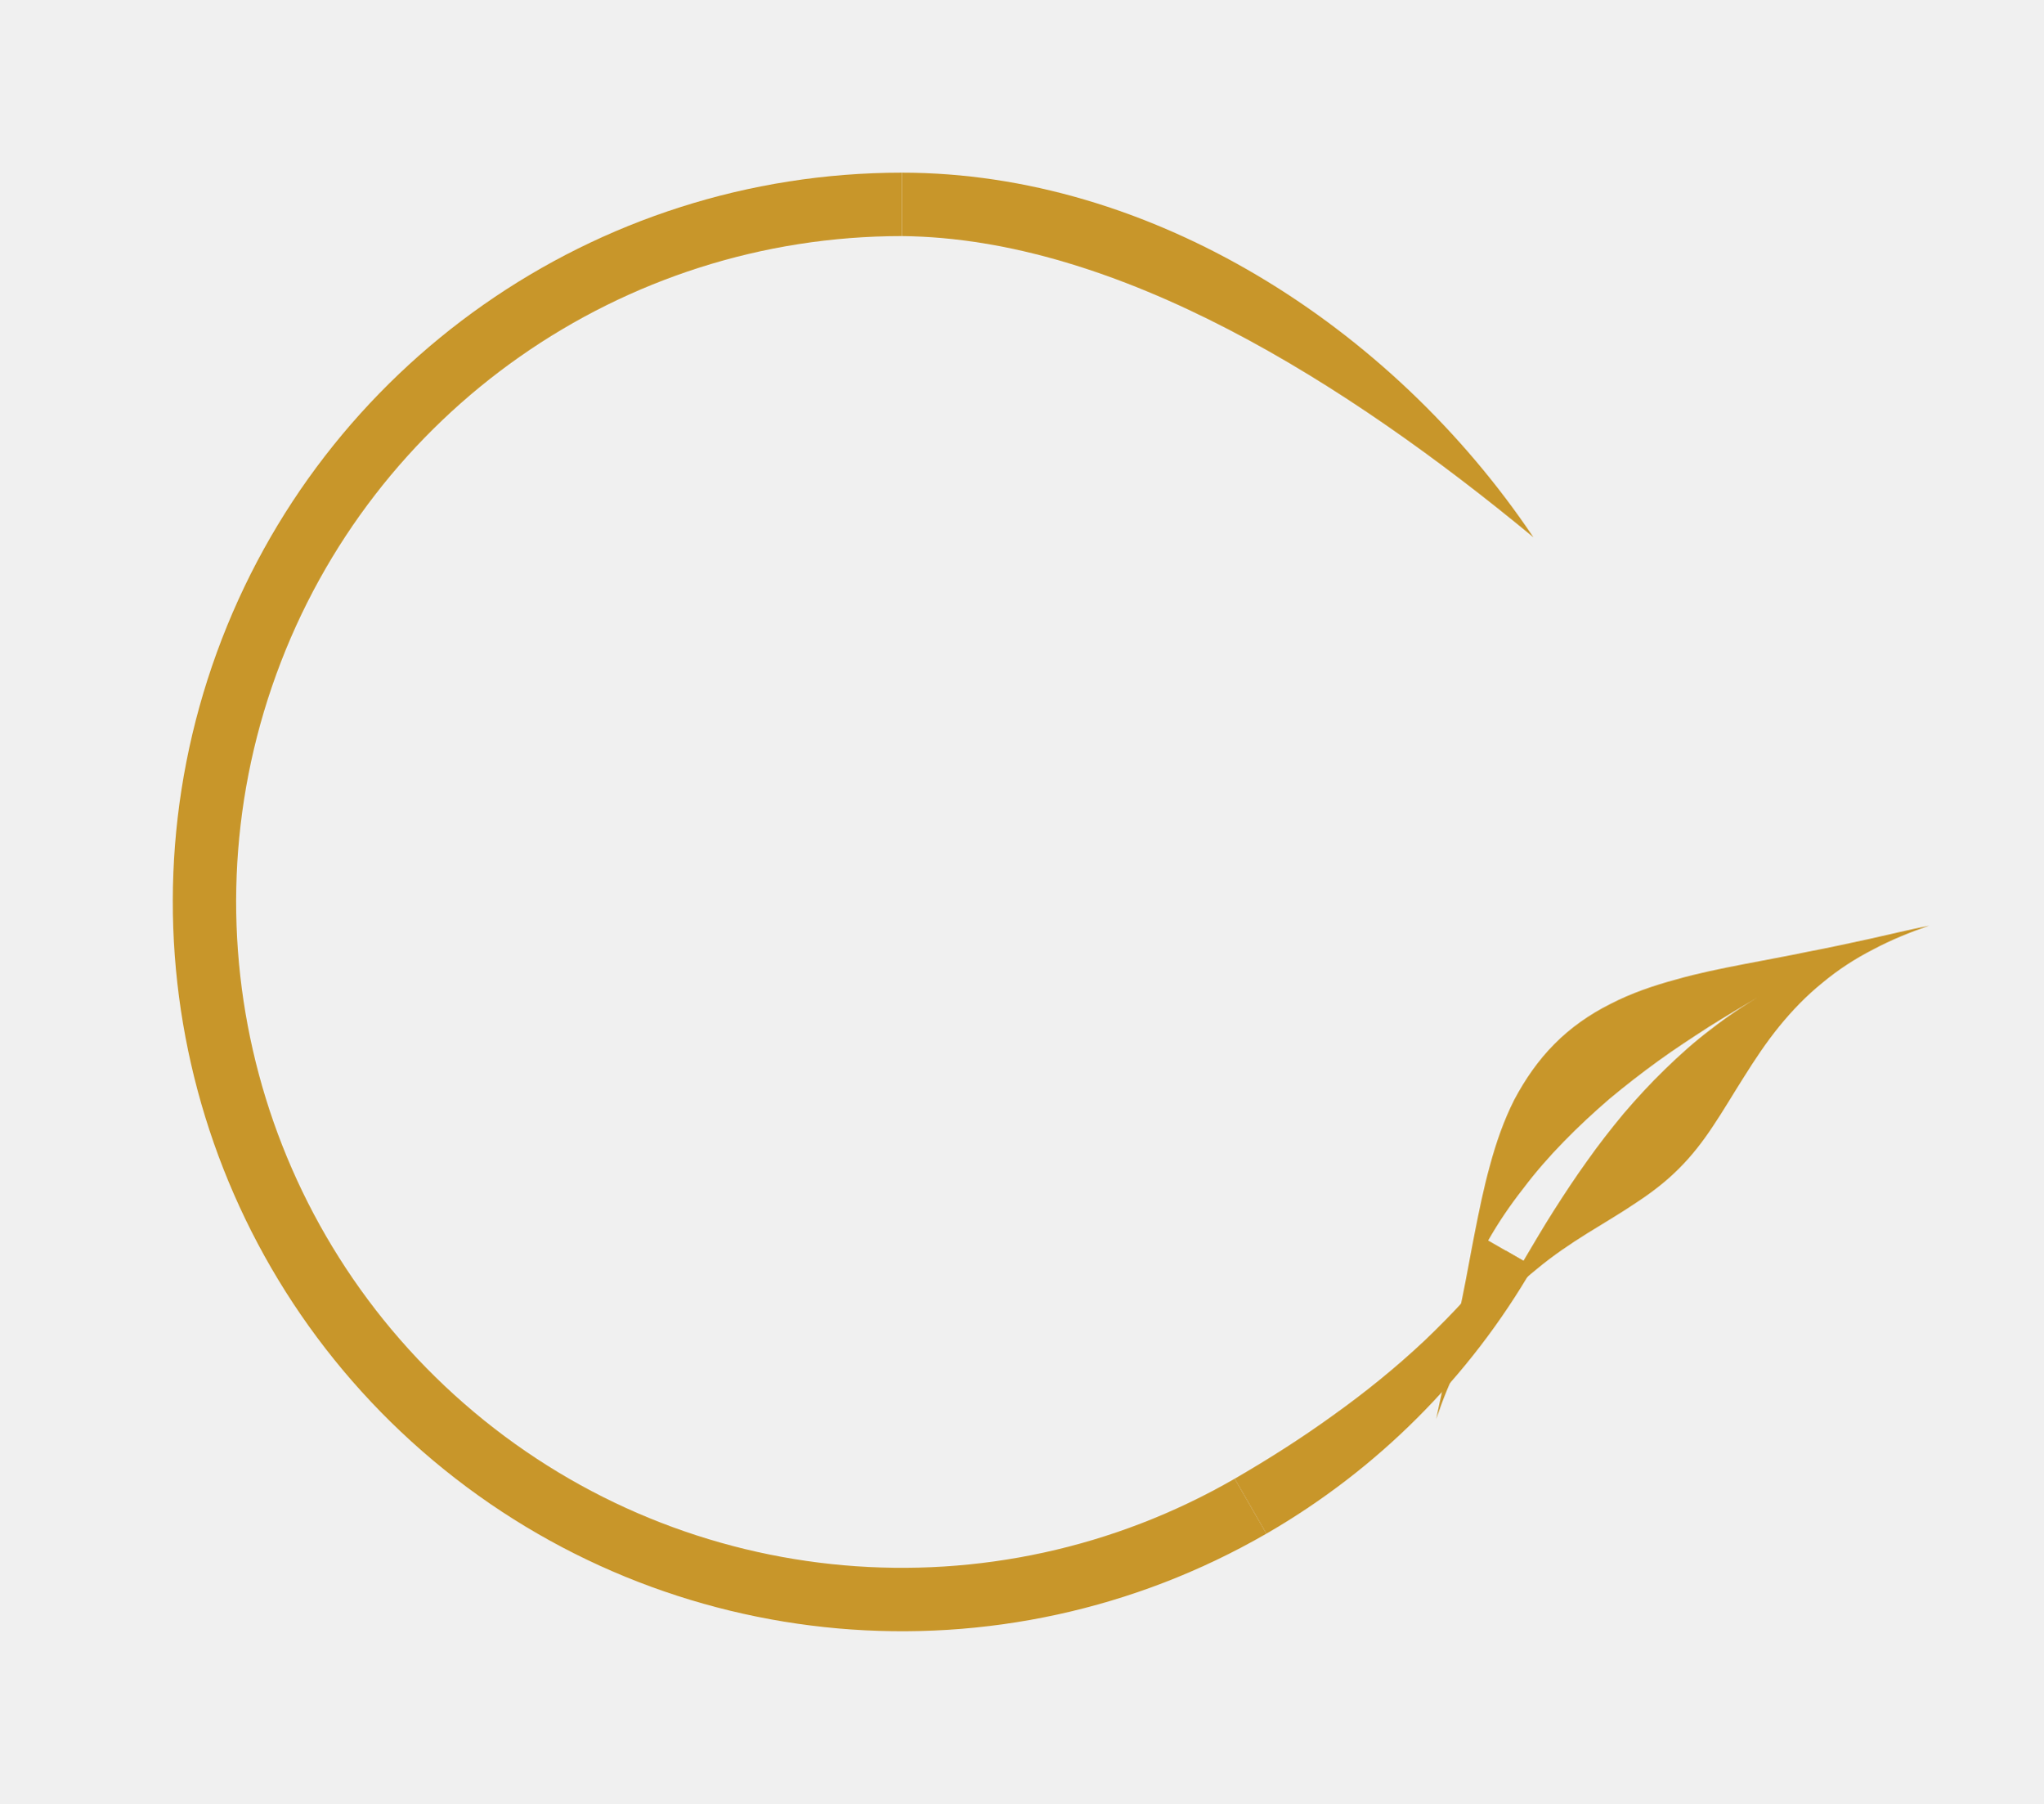
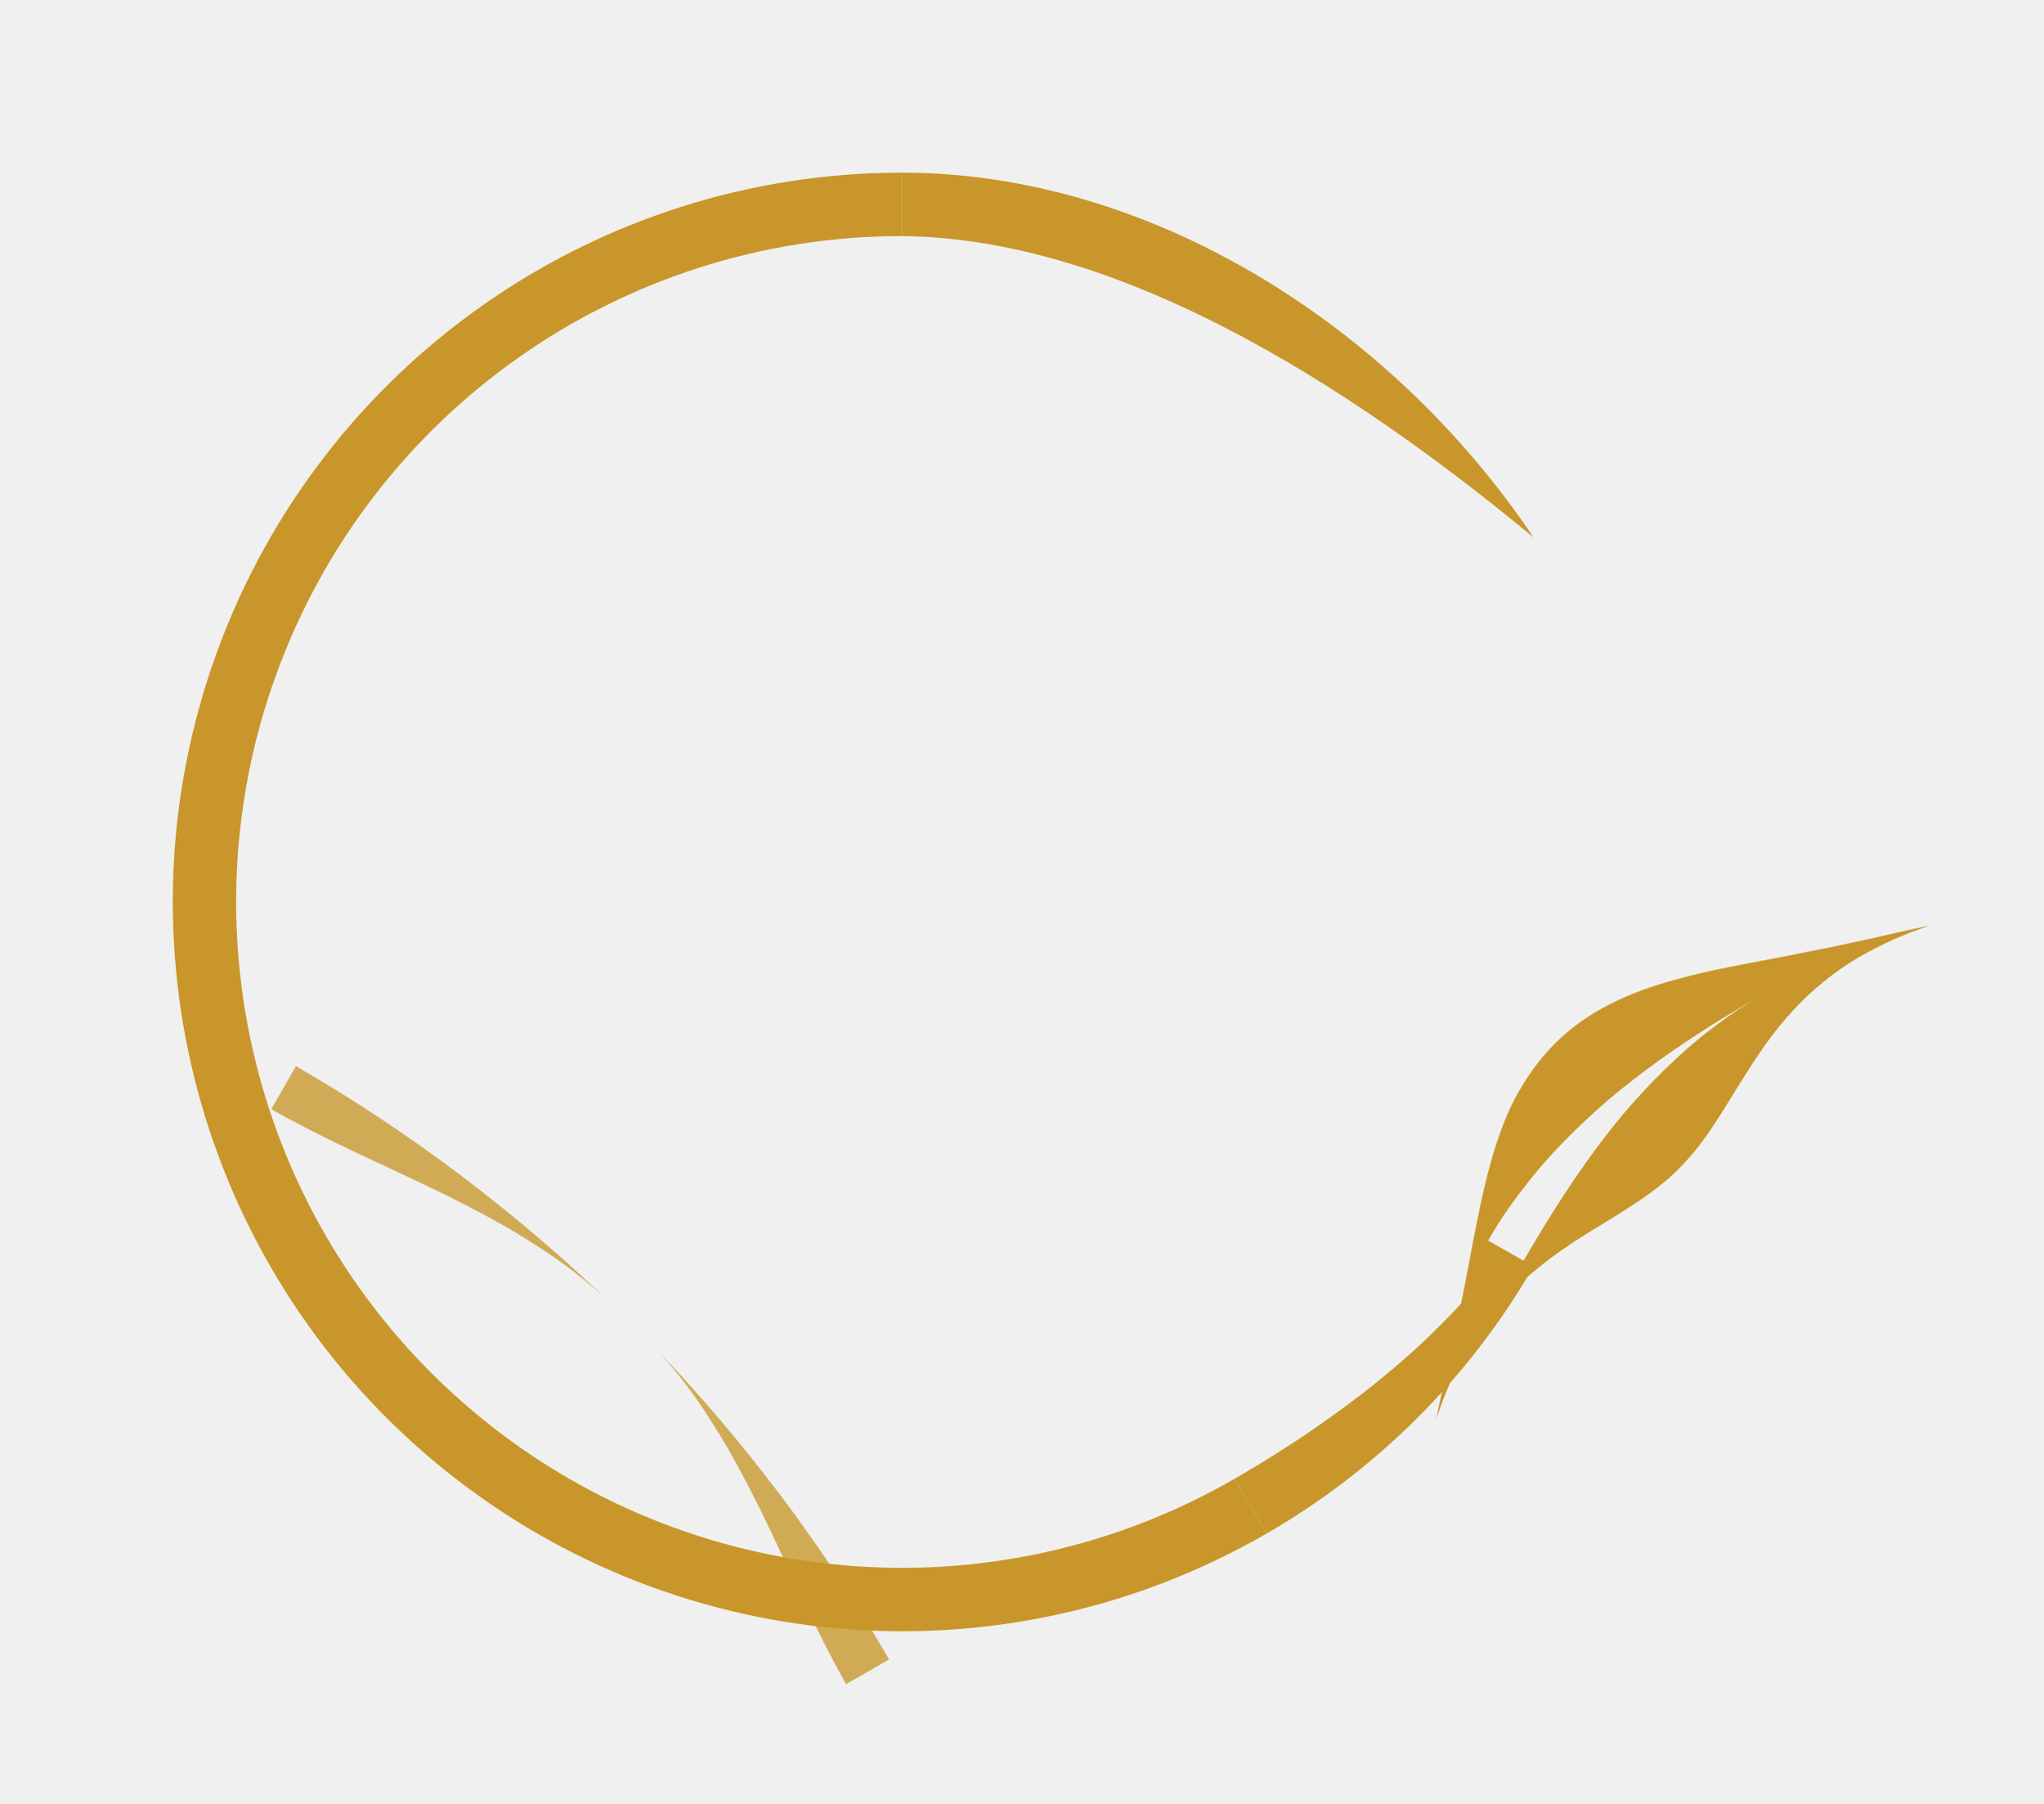
<svg xmlns="http://www.w3.org/2000/svg" viewBox="0 0 580 512" role="img" aria-labelledby="title desc" fill="#c8962a">
  <defs>
    <path id="leaf-vein-source" d="M432.5,357.9              C435.5,352.8 438.1,347.4 440.3,341.9              C442.6,336.5 444.5,330.9 446.1,325.2              C447.7,319.5 449.0,313.8 450.1,308.0              C451.1,302.2 451.9,296.4 452.5,290.6              C453.1,284.9 453.4,279.1 453.7,273.3              C453.9,267.5 454.0,261.8 454.0,256.0              C454.0,261.8 453.6,267.5 452.8,273.2              C452.1,278.9 450.9,284.6 449.5,290.1              C448.1,295.7 446.4,301.1 444.5,306.5              C442.5,311.9 440.4,317.1 438.0,322.3              C435.7,327.4 433.2,332.4 430.6,337.4              C428.0,342.4 425.2,347.3 422.5,352.1              Z" />
    <mask id="transparent-vein" maskUnits="userSpaceOnUse" maskContentUnits="userSpaceOnUse" x="0" y="0" width="580" height="512">
      <rect width="580" height="512" fill="#fff" />
      <use href="#leaf-vein-source" fill="#000" />
    </mask>
  </defs>
  <g>
    <path d="M435.3,152.5 C394.8,92.2 326.4,49 256,49 L256,67 C317.4,67.6 382.2,108.6 435.3,152.5 Z" />
    <path d="M256,49 A207,207 0 1,0 359.5,435.3 L350.5,419.7 A189,189 0 1,1 256,67 Z" />
    <path d="M435.3,359.5              A207,207 0 0,1 359.5,435.3              L350.5,419.7              C360.0,414.2 369.3,408.3 378.3,401.8              C387.4,395.3 396.1,388.3 404.4,380.5              C412.6,372.7 420.4,364.2 427.5,355.0              Z" />
  </g>
+   <g id="lemon-boundary" opacity="0.78">
+     <path d="M252.4,471.0              C247.7,462.9 242.8,454.9 237.6,447.1              C232.4,439.3 227.0,431.6 221.4,424.2              C215.7,416.7 209.9,409.4 203.8,402.3              C197.7,395.1 191.4,388.2 184.9,381.5              C191.4,388.2 197.1,395.7 202.1,403.7              C207.2,411.6 211.6,420.0 215.8,428.4              C219.9,436.8 223.8,445.3 227.7,453.6              C231.7,462.0 235.7,470.1 240.2,478.0              Z" />
+     <path d="M84.0,302.6              C92.1,307.3 100.1,312.2 107.9,317.4              C115.7,322.6 123.4,328.0 130.8,333.6              C138.3,339.3 145.6,345.1 152.7,351.2              C159.9,357.3 166.8,363.6 173.5,370.1              C166.8,363.6 159.3,357.9 151.3,352.9              C143.4,347.8 135.0,343.4 126.6,339.2              C118.2,335.1 109.7,331.2 101.4,327.3              C93.0,323.3 84.9,319.3 77.0,314.8              Z" />
+   </g>
  <g transform="matrix(-0.5 -0.8660254 -0.8660254 0.5 948.6486 547.7025)">
    <g mask="url(#transparent-vein)">
      <path d="M396.0,396.0                C400.3,392.2 404.6,388.2 408.9,384.3                C413.2,380.3 417.6,376.4 422.2,372.3                C426.7,368.3 431.5,364.3 436.3,360.1                C441.1,355.9 446.1,351.5 450.7,346.8                C455.4,342.1 459.8,337.0 463.4,331.5                C466.9,325.9 469.7,320.0 471.4,313.7                C473.1,307.5 473.7,300.9 473.3,294.3                C473.0,287.7 471.7,281.1 470.0,274.7                C468.4,268.3 466.3,262.1 464.2,256.0                C462.1,249.9 460.0,244.1 458.1,238.3                C456.1,232.6 454.3,226.9 452.5,221.3                C450.8,215.8 449.1,210.2 447.3,204.8                C448.4,210.4 449.2,216.1 449.4,221.9                C449.7,227.7 449.4,233.4 448.4,239.2                C447.5,244.9 445.9,250.5 443.8,256.0                C441.7,261.5 439.1,266.7 436.4,271.8                C433.8,276.8 431.0,281.7 428.7,286.4                C426.3,291.2 424.4,295.9 423.1,300.8                C421.8,305.6 421.1,310.7 420.8,316.0                C420.4,321.3 420.4,326.8 420.2,332.6                C420.0,338.3 419.6,344.1 418.6,349.9                C417.7,355.7 416.3,361.4 414.2,366.8                C412.2,372.2 409.6,377.4 406.5,382.3                C403.4,387.1 399.8,391.7 396.0,396.0                Z" />
    </g>
  </g>
</svg>
